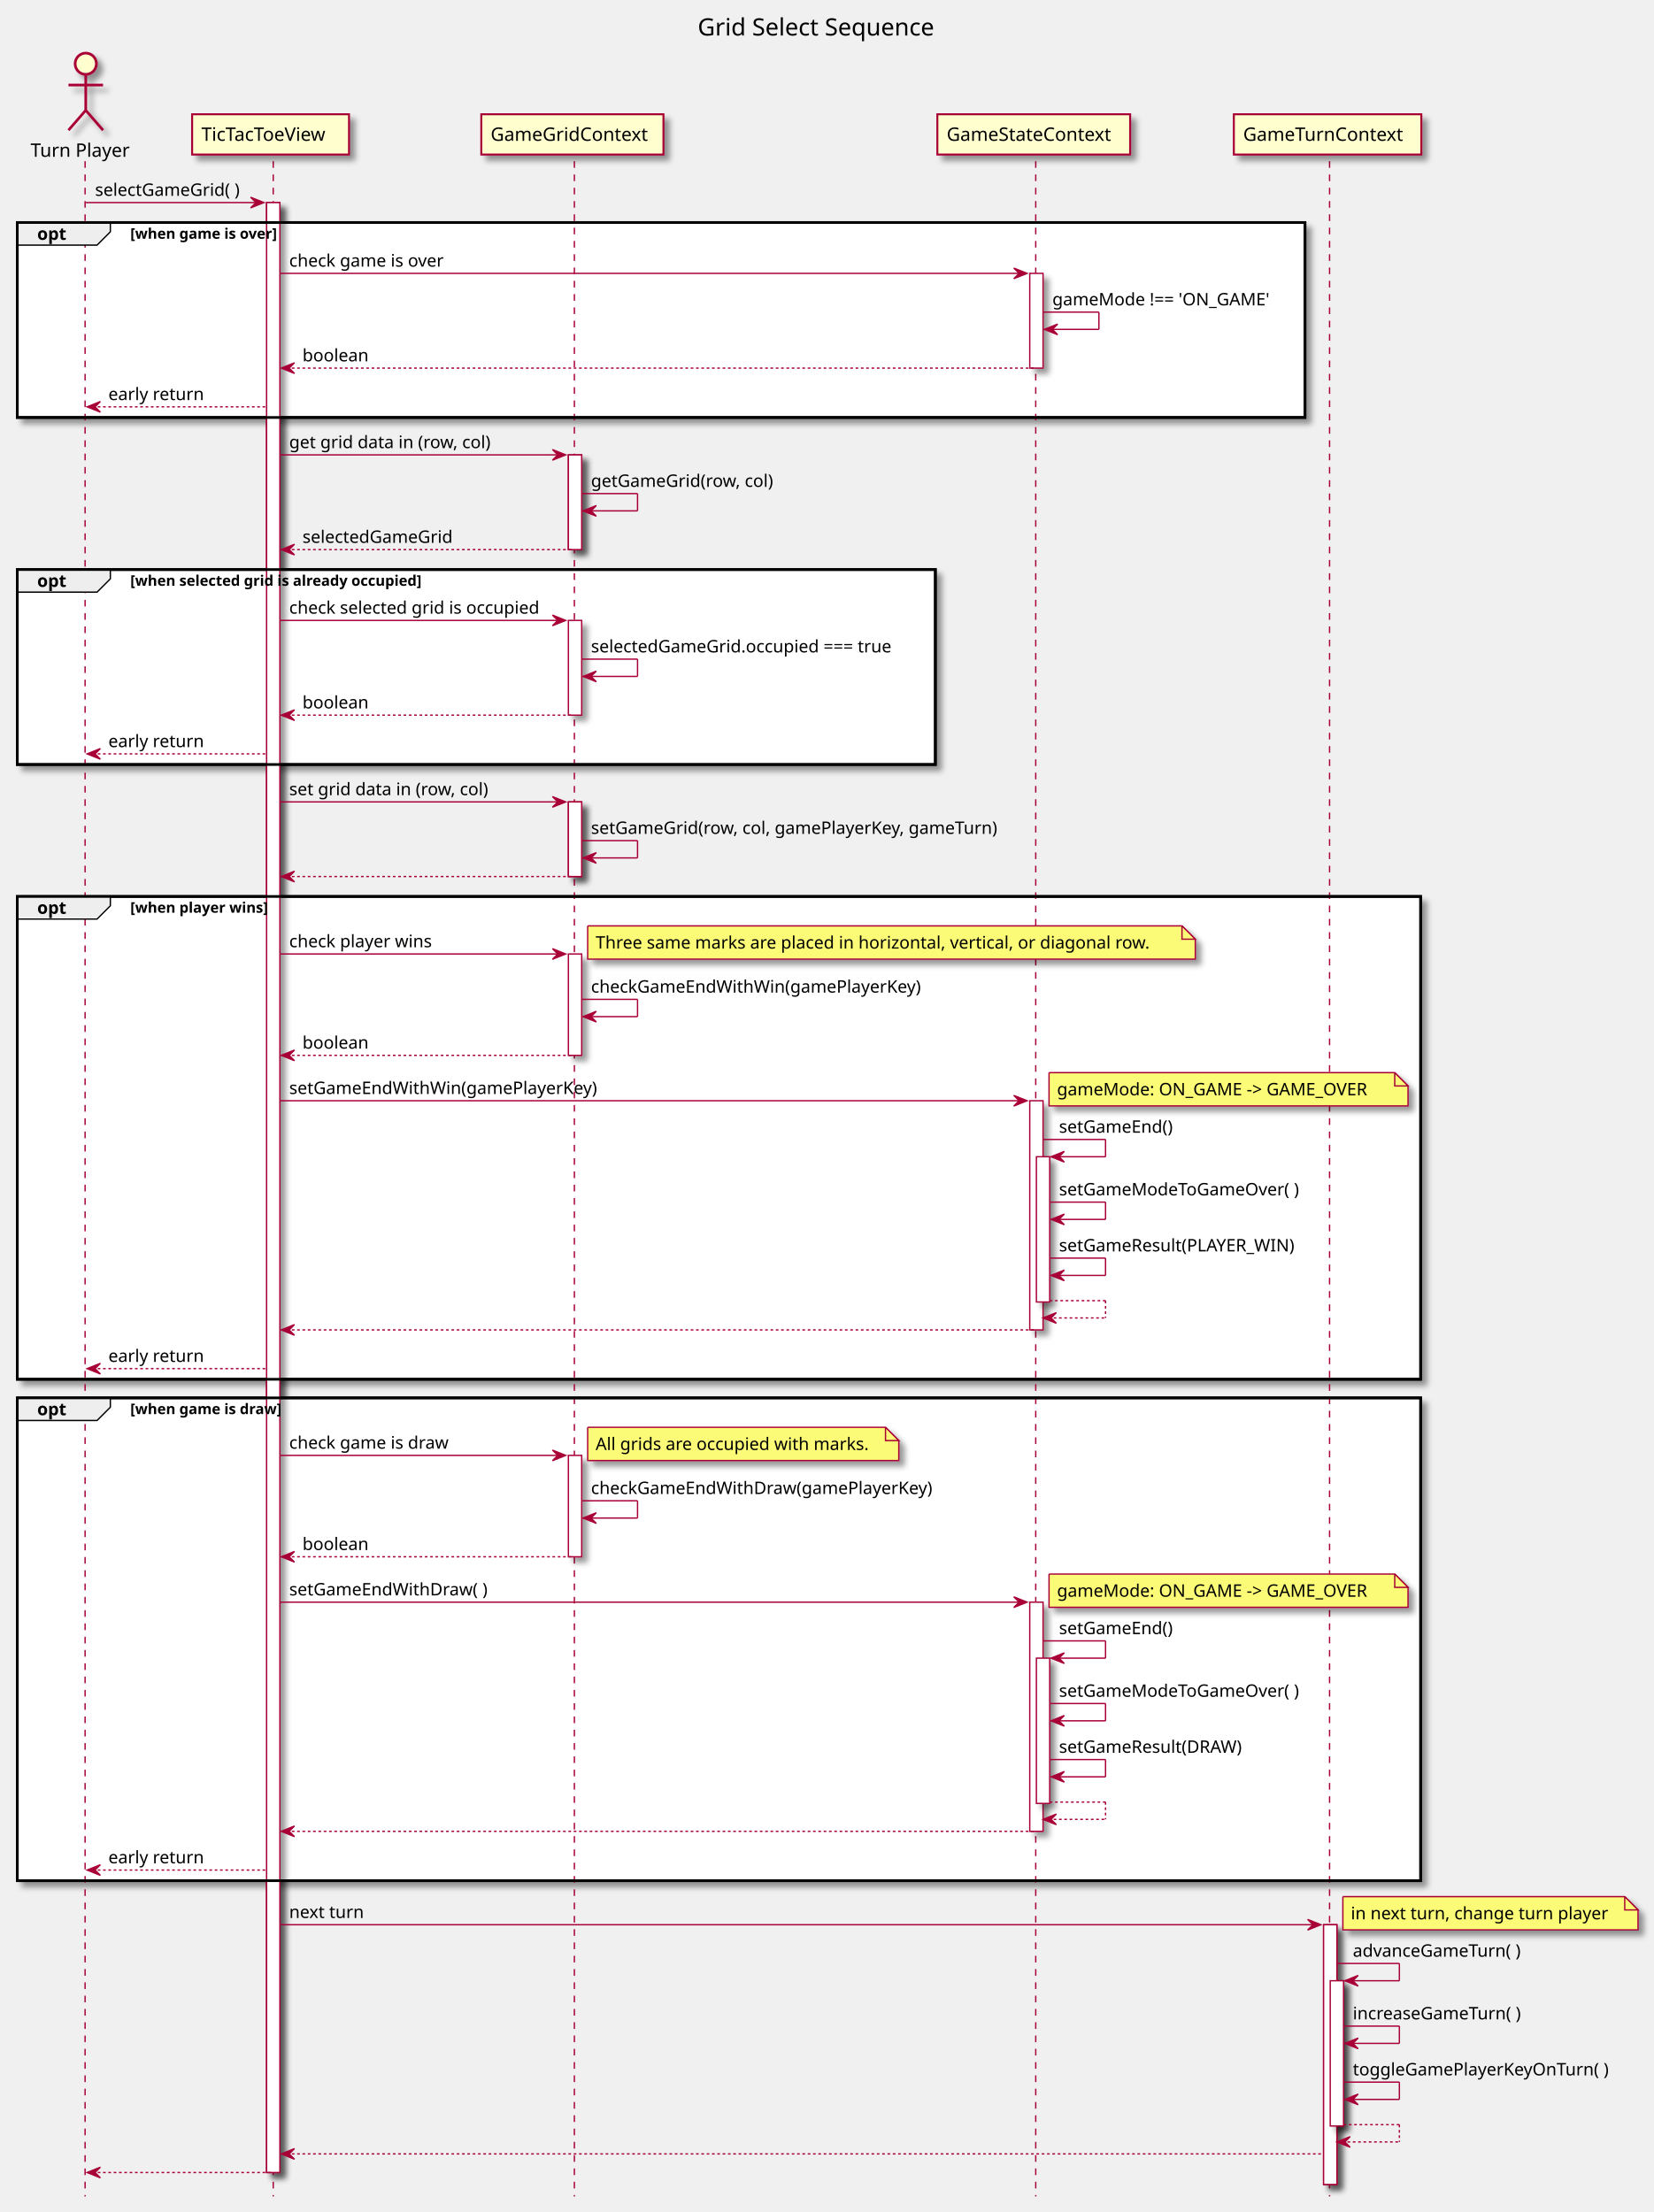
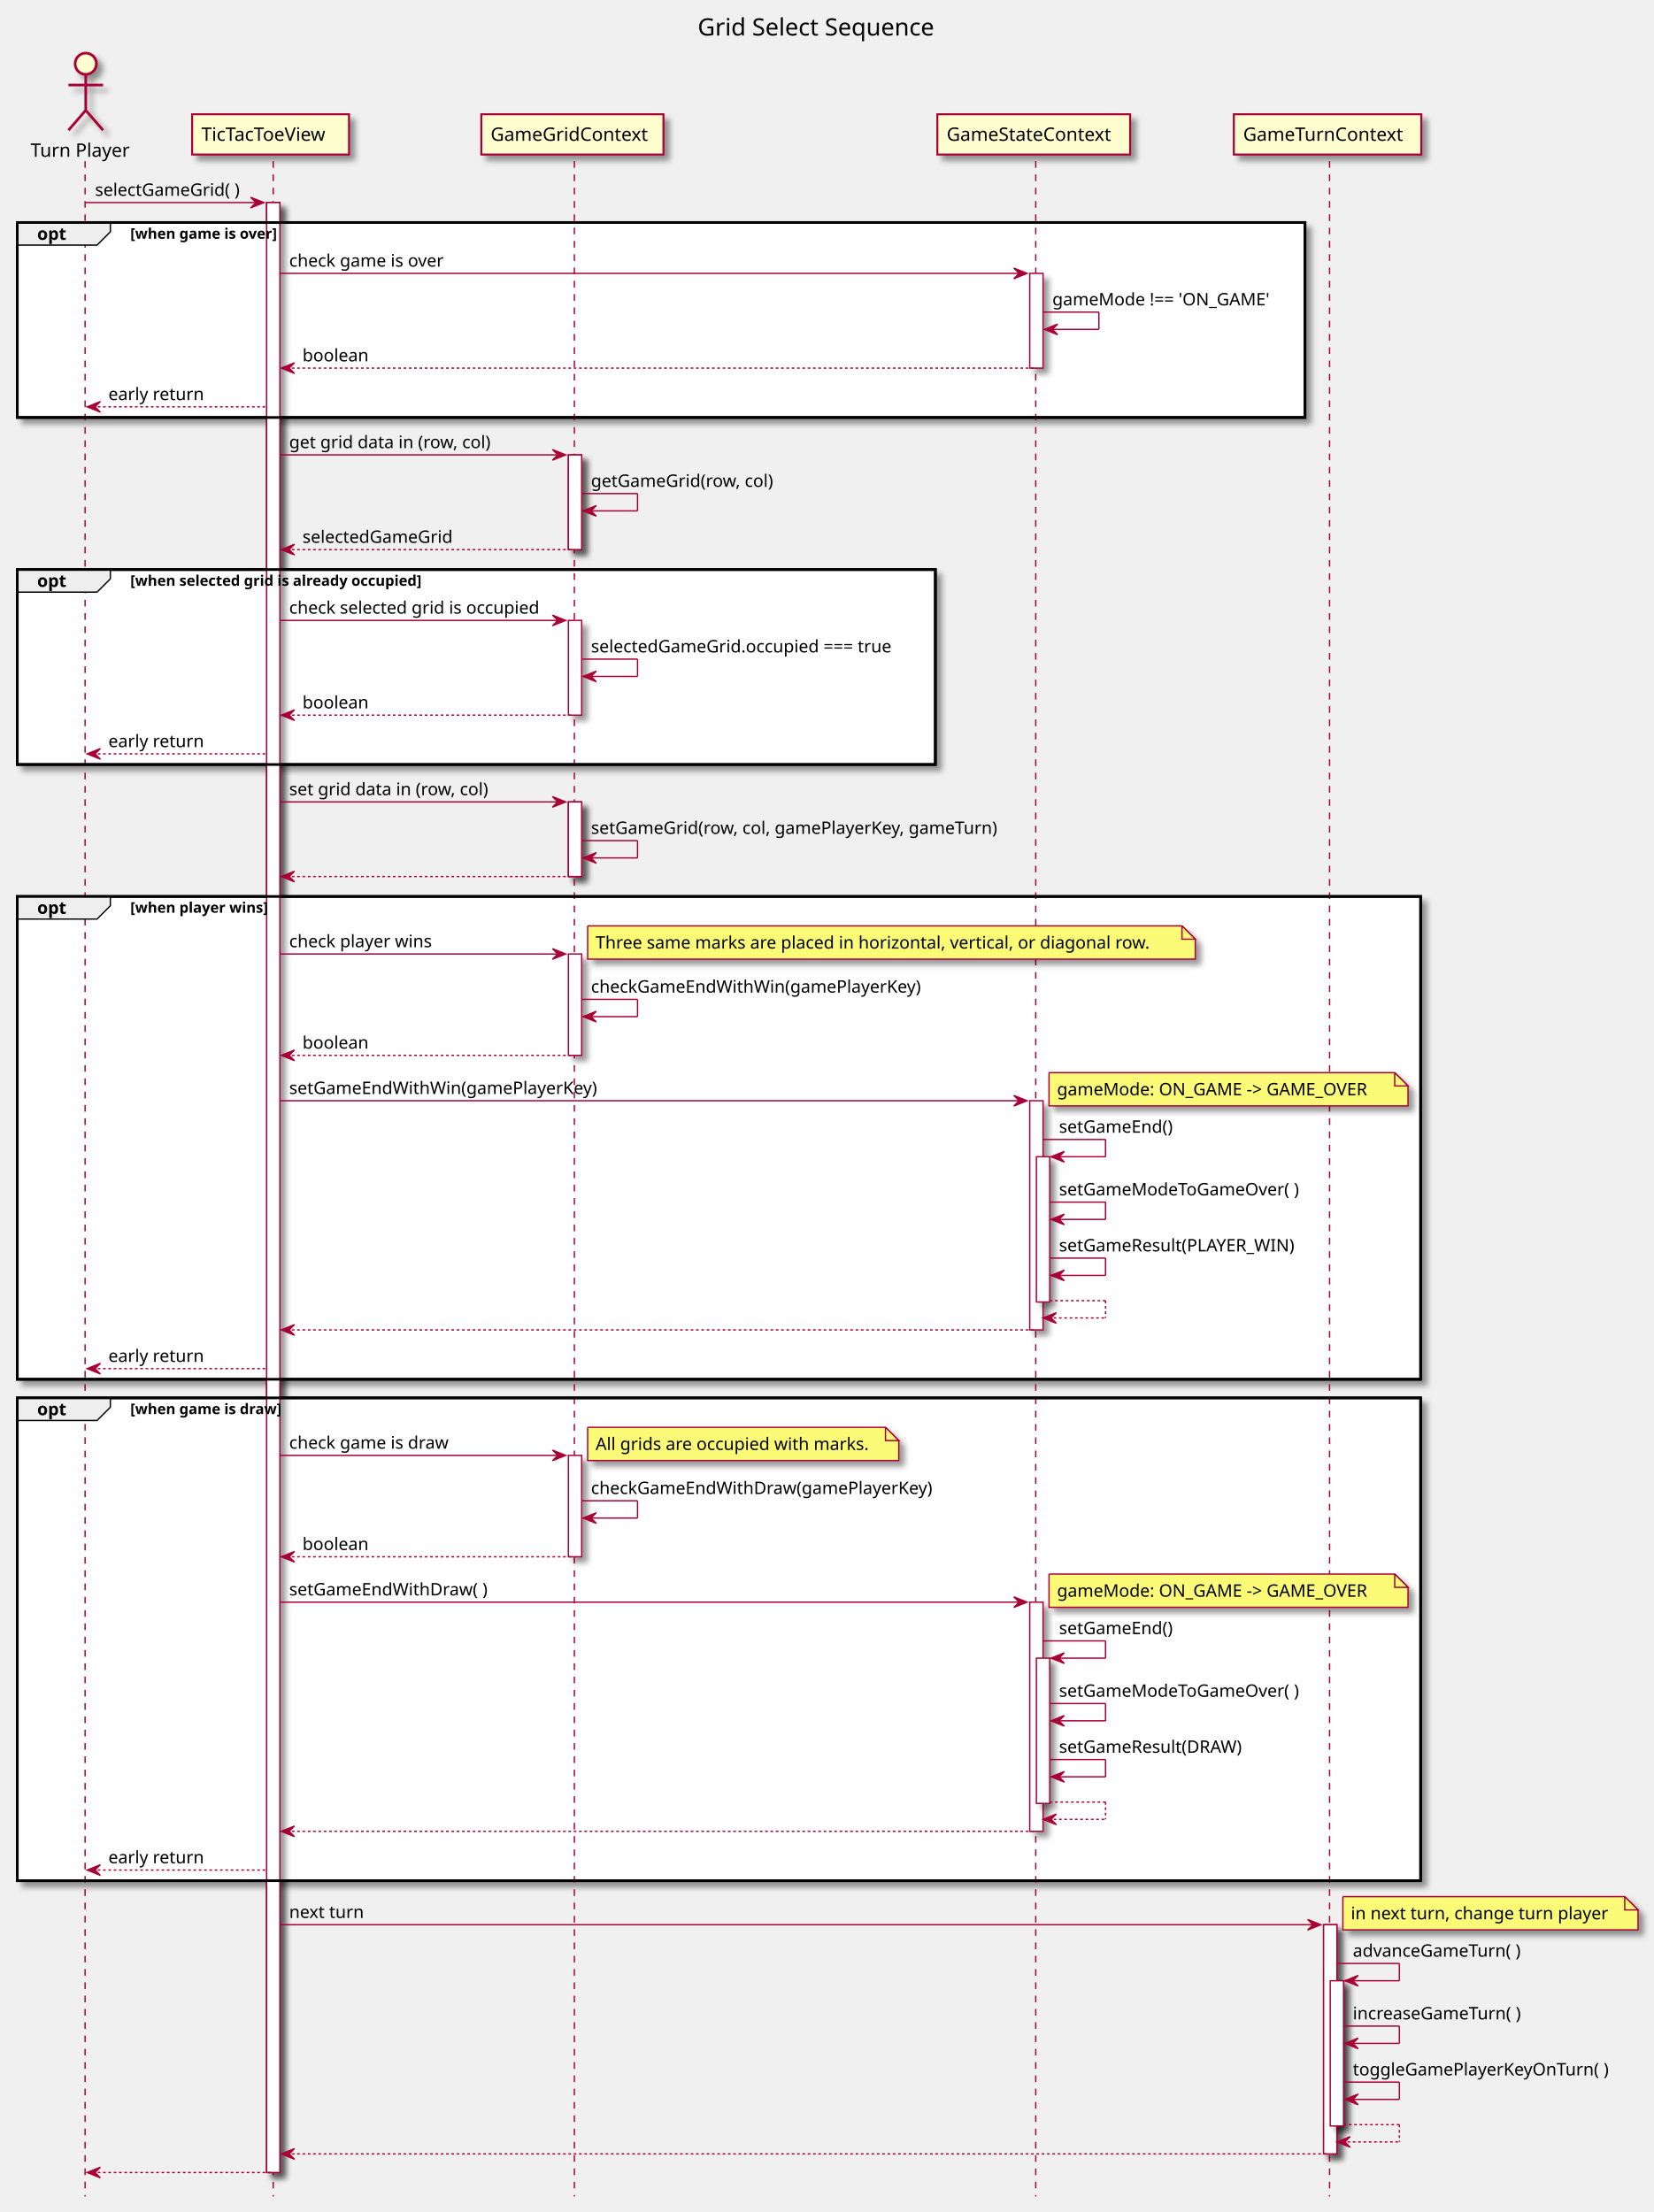
<svg xmlns="http://www.w3.org/2000/svg" contentScriptType="application/ecmascript" contentStyleType="text/css" height="1664px" preserveAspectRatio="none" style="width:1244px;height:1664px;" version="1.1" viewBox="0 0 1244 1664" width="1244px" zoomAndPan="magnify">
  <defs>
-     <filter height="300%" id="f15mbqosbgoz1c" width="300%" x="-1" y="-1">
+     <filter height="300%" id="fq5so5cmmrn0a" width="300%" x="-1" y="-1">
      <feGaussianBlur result="blurOut" stdDeviation="2.0" />
      <feColorMatrix in="blurOut" result="blurOut2" type="matrix" values="0 0 0 0 0 0 0 0 0 0 0 0 0 0 0 0 0 0 .4 0" />
      <feOffset dx="4.0" dy="4.0" in="blurOut2" result="blurOut3" />
      <feBlend in="SourceGraphic" in2="blurOut3" mode="normal" />
    </filter>
  </defs>
  <g>
    <text fill="#000000" font-family="sans-serif" font-size="18" lengthAdjust="spacingAndGlyphs" textLength="190" x="524.75" y="26.708">Grid Select Sequence</text>
-     <rect fill="#FFFFFF" filter="url(#f15mbqosbgoz1c)" height="1481.914" style="stroke: #A80036; stroke-width: 1.0;" width="10" x="200.5" y="152.383" />
-     <rect fill="#FFFFFF" filter="url(#f15mbqosbgoz1c)" height="71.266" style="stroke: #A80036; stroke-width: 1.0;" width="10" x="427.5" y="342.18" />
-     <rect fill="#FFFFFF" filter="url(#f15mbqosbgoz1c)" height="71.266" style="stroke: #A80036; stroke-width: 1.0;" width="10" x="427.5" y="466.711" />
-     <rect fill="#FFFFFF" filter="url(#f15mbqosbgoz1c)" height="56.133" style="stroke: #A80036; stroke-width: 1.0;" width="10" x="427.5" y="603.242" />
-     <rect fill="#FFFFFF" filter="url(#f15mbqosbgoz1c)" height="76.266" style="stroke: #A80036; stroke-width: 1.0;" width="10" x="427.5" y="717.641" />
-     <rect fill="#FFFFFF" filter="url(#f15mbqosbgoz1c)" height="76.266" style="stroke: #A80036; stroke-width: 1.0;" width="10" x="427.5" y="1094.836" />
-     <rect fill="#FFFFFF" filter="url(#f15mbqosbgoz1c)" height="71.266" style="stroke: #A80036; stroke-width: 1.0;" width="10" x="774.5" y="205.648" />
-     <rect fill="#FFFFFF" filter="url(#f15mbqosbgoz1c)" height="172.398" style="stroke: #A80036; stroke-width: 1.0;" width="10" x="774.5" y="828.039" />
-     <rect fill="#FFFFFF" filter="url(#f15mbqosbgoz1c)" height="109.266" style="stroke: #A80036; stroke-width: 1.0;" width="10" x="779.5" y="870.172" />
-     <rect fill="#FFFFFF" filter="url(#f15mbqosbgoz1c)" height="172.398" style="stroke: #A80036; stroke-width: 1.0;" width="10" x="774.5" y="1205.234" />
-     <rect fill="#FFFFFF" filter="url(#f15mbqosbgoz1c)" height="109.266" style="stroke: #A80036; stroke-width: 1.0;" width="10" x="779.5" y="1247.367" />
-     <rect fill="#FFFFFF" filter="url(#f15mbqosbgoz1c)" height="195.398" style="stroke: #A80036; stroke-width: 1.0;" width="10" x="995.5" y="1447.898" />
-     <rect fill="#FFFFFF" filter="url(#f15mbqosbgoz1c)" height="109.266" style="stroke: #A80036; stroke-width: 1.0;" width="10" x="1000.5" y="1490.031" />
-     <rect fill="#FFFFFF" filter="url(#f15mbqosbgoz1c)" height="146.664" style="stroke: #000000; stroke-width: 2.0;" width="968.5" x="13" y="167.383" />
-     <rect fill="#FFFFFF" filter="url(#f15mbqosbgoz1c)" height="146.664" style="stroke: #000000; stroke-width: 2.0;" width="690.5" x="13" y="428.445" />
-     <rect fill="#FFFFFF" filter="url(#f15mbqosbgoz1c)" height="363.195" style="stroke: #000000; stroke-width: 2.0;" width="1055.5" x="13" y="674.375" />
-     <rect fill="#FFFFFF" filter="url(#f15mbqosbgoz1c)" height="363.195" style="stroke: #000000; stroke-width: 2.0;" width="1055.5" x="13" y="1051.57" />
+     <rect fill="#FFFFFF" filter="url(#fq5so5cmmrn0a)" height="1481.914" style="stroke: #A80036; stroke-width: 1.0;" width="10" x="200.5" y="152.383" />
+     <rect fill="#FFFFFF" filter="url(#fq5so5cmmrn0a)" height="71.266" style="stroke: #A80036; stroke-width: 1.0;" width="10" x="427.5" y="342.18" />
+     <rect fill="#FFFFFF" filter="url(#fq5so5cmmrn0a)" height="71.266" style="stroke: #A80036; stroke-width: 1.0;" width="10" x="427.5" y="466.711" />
+     <rect fill="#FFFFFF" filter="url(#fq5so5cmmrn0a)" height="56.133" style="stroke: #A80036; stroke-width: 1.0;" width="10" x="427.5" y="603.242" />
+     <rect fill="#FFFFFF" filter="url(#fq5so5cmmrn0a)" height="76.266" style="stroke: #A80036; stroke-width: 1.0;" width="10" x="427.5" y="717.641" />
+     <rect fill="#FFFFFF" filter="url(#fq5so5cmmrn0a)" height="76.266" style="stroke: #A80036; stroke-width: 1.0;" width="10" x="427.5" y="1094.836" />
+     <rect fill="#FFFFFF" filter="url(#fq5so5cmmrn0a)" height="71.266" style="stroke: #A80036; stroke-width: 1.0;" width="10" x="774.5" y="205.648" />
+     <rect fill="#FFFFFF" filter="url(#fq5so5cmmrn0a)" height="172.398" style="stroke: #A80036; stroke-width: 1.0;" width="10" x="774.5" y="828.039" />
+     <rect fill="#FFFFFF" filter="url(#fq5so5cmmrn0a)" height="109.266" style="stroke: #A80036; stroke-width: 1.0;" width="10" x="779.5" y="870.172" />
+     <rect fill="#FFFFFF" filter="url(#fq5so5cmmrn0a)" height="172.398" style="stroke: #A80036; stroke-width: 1.0;" width="10" x="774.5" y="1205.234" />
+     <rect fill="#FFFFFF" filter="url(#fq5so5cmmrn0a)" height="109.266" style="stroke: #A80036; stroke-width: 1.0;" width="10" x="779.5" y="1247.367" />
+     <rect fill="#FFFFFF" filter="url(#fq5so5cmmrn0a)" height="172.398" style="stroke: #A80036; stroke-width: 1.0;" width="10" x="995.5" y="1447.898" />
+     <rect fill="#FFFFFF" filter="url(#fq5so5cmmrn0a)" height="109.266" style="stroke: #A80036; stroke-width: 1.0;" width="10" x="1000.5" y="1490.031" />
+     <rect fill="#FFFFFF" filter="url(#fq5so5cmmrn0a)" height="146.664" style="stroke: #000000; stroke-width: 2.0;" width="968.5" x="13" y="167.383" />
+     <rect fill="#FFFFFF" filter="url(#fq5so5cmmrn0a)" height="146.664" style="stroke: #000000; stroke-width: 2.0;" width="690.5" x="13" y="428.445" />
+     <rect fill="#FFFFFF" filter="url(#fq5so5cmmrn0a)" height="363.195" style="stroke: #000000; stroke-width: 2.0;" width="1055.5" x="13" y="674.375" />
+     <rect fill="#FFFFFF" filter="url(#fq5so5cmmrn0a)" height="363.195" style="stroke: #000000; stroke-width: 2.0;" width="1055.5" x="13" y="1051.57" />
    <line style="stroke: #A80036; stroke-width: 1.0; stroke-dasharray: 5.0,5.0;" x1="64" x2="64" y1="121.25" y2="1652.297" />
    <line style="stroke: #A80036; stroke-width: 1.0; stroke-dasharray: 5.0,5.0;" x1="205.5" x2="205.5" y1="121.25" y2="1652.297" />
    <line style="stroke: #A80036; stroke-width: 1.0; stroke-dasharray: 5.0,5.0;" x1="432" x2="432" y1="121.25" y2="1652.297" />
    <line style="stroke: #A80036; stroke-width: 1.0; stroke-dasharray: 5.0,5.0;" x1="779" x2="779" y1="121.25" y2="1652.297" />
    <line style="stroke: #A80036; stroke-width: 1.0; stroke-dasharray: 5.0,5.0;" x1="1000" x2="1000" y1="121.25" y2="1652.297" />
    <text fill="#000000" font-family="sans-serif" font-size="14" lengthAdjust="spacingAndGlyphs" textLength="77" x="23" y="117.948">Turn Player</text>
-     <ellipse cx="64.5" cy="47.953" fill="#FEFECE" filter="url(#f15mbqosbgoz1c)" rx="8" ry="8" style="stroke: #A80036; stroke-width: 2.0;" />
-     <path d="M64.5,55.953 L64.5,82.953 M51.5,63.953 L77.5,63.953 M64.5,82.953 L51.5,97.953 M64.5,82.953 L77.5,97.953 " fill="none" filter="url(#f15mbqosbgoz1c)" style="stroke: #A80036; stroke-width: 2.0;" />
-     <rect fill="#FEFECE" filter="url(#f15mbqosbgoz1c)" height="30.297" style="stroke: #A80036; stroke-width: 1.5;" width="118" x="144.5" y="85.953" />
+     <ellipse cx="64.5" cy="47.953" fill="#FEFECE" filter="url(#fq5so5cmmrn0a)" rx="8" ry="8" style="stroke: #A80036; stroke-width: 2.0;" />
+     <path d="M64.5,55.953 L64.5,82.953 M51.5,63.953 L77.5,63.953 M64.5,82.953 L51.5,97.953 M64.5,82.953 L77.5,97.953 " fill="none" filter="url(#fq5so5cmmrn0a)" style="stroke: #A80036; stroke-width: 2.0;" />
+     <rect fill="#FEFECE" filter="url(#fq5so5cmmrn0a)" height="30.297" style="stroke: #A80036; stroke-width: 1.5;" width="118" x="144.5" y="85.953" />
    <text fill="#000000" font-family="sans-serif" font-size="14" lengthAdjust="spacingAndGlyphs" textLength="104" x="151.5" y="105.948">TicTacToeView</text>
-     <rect fill="#FEFECE" filter="url(#f15mbqosbgoz1c)" height="30.297" style="stroke: #A80036; stroke-width: 1.5;" width="137" x="362" y="85.953" />
+     <rect fill="#FEFECE" filter="url(#fq5so5cmmrn0a)" height="30.297" style="stroke: #A80036; stroke-width: 1.5;" width="137" x="362" y="85.953" />
    <text fill="#000000" font-family="sans-serif" font-size="14" lengthAdjust="spacingAndGlyphs" textLength="123" x="369" y="105.948">GameGridContext</text>
-     <rect fill="#FEFECE" filter="url(#f15mbqosbgoz1c)" height="30.297" style="stroke: #A80036; stroke-width: 1.5;" width="145" x="705" y="85.953" />
+     <rect fill="#FEFECE" filter="url(#fq5so5cmmrn0a)" height="30.297" style="stroke: #A80036; stroke-width: 1.5;" width="145" x="705" y="85.953" />
    <text fill="#000000" font-family="sans-serif" font-size="14" lengthAdjust="spacingAndGlyphs" textLength="131" x="712" y="105.948">GameStateContext</text>
-     <rect fill="#FEFECE" filter="url(#f15mbqosbgoz1c)" height="30.297" style="stroke: #A80036; stroke-width: 1.5;" width="141" x="928" y="85.953" />
+     <rect fill="#FEFECE" filter="url(#fq5so5cmmrn0a)" height="30.297" style="stroke: #A80036; stroke-width: 1.5;" width="141" x="928" y="85.953" />
    <text fill="#000000" font-family="sans-serif" font-size="14" lengthAdjust="spacingAndGlyphs" textLength="127" x="935" y="105.948">GameTurnContext</text>
-     <rect fill="#FFFFFF" filter="url(#f15mbqosbgoz1c)" height="1481.914" style="stroke: #A80036; stroke-width: 1.0;" width="10" x="200.5" y="152.383" />
-     <rect fill="#FFFFFF" filter="url(#f15mbqosbgoz1c)" height="71.266" style="stroke: #A80036; stroke-width: 1.0;" width="10" x="427.5" y="342.18" />
-     <rect fill="#FFFFFF" filter="url(#f15mbqosbgoz1c)" height="71.266" style="stroke: #A80036; stroke-width: 1.0;" width="10" x="427.5" y="466.711" />
-     <rect fill="#FFFFFF" filter="url(#f15mbqosbgoz1c)" height="56.133" style="stroke: #A80036; stroke-width: 1.0;" width="10" x="427.5" y="603.242" />
-     <rect fill="#FFFFFF" filter="url(#f15mbqosbgoz1c)" height="76.266" style="stroke: #A80036; stroke-width: 1.0;" width="10" x="427.5" y="717.641" />
-     <rect fill="#FFFFFF" filter="url(#f15mbqosbgoz1c)" height="76.266" style="stroke: #A80036; stroke-width: 1.0;" width="10" x="427.5" y="1094.836" />
-     <rect fill="#FFFFFF" filter="url(#f15mbqosbgoz1c)" height="71.266" style="stroke: #A80036; stroke-width: 1.0;" width="10" x="774.5" y="205.648" />
-     <rect fill="#FFFFFF" filter="url(#f15mbqosbgoz1c)" height="172.398" style="stroke: #A80036; stroke-width: 1.0;" width="10" x="774.5" y="828.039" />
-     <rect fill="#FFFFFF" filter="url(#f15mbqosbgoz1c)" height="109.266" style="stroke: #A80036; stroke-width: 1.0;" width="10" x="779.5" y="870.172" />
-     <rect fill="#FFFFFF" filter="url(#f15mbqosbgoz1c)" height="172.398" style="stroke: #A80036; stroke-width: 1.0;" width="10" x="774.5" y="1205.234" />
-     <rect fill="#FFFFFF" filter="url(#f15mbqosbgoz1c)" height="109.266" style="stroke: #A80036; stroke-width: 1.0;" width="10" x="779.5" y="1247.367" />
-     <rect fill="#FFFFFF" filter="url(#f15mbqosbgoz1c)" height="195.398" style="stroke: #A80036; stroke-width: 1.0;" width="10" x="995.5" y="1447.898" />
-     <rect fill="#FFFFFF" filter="url(#f15mbqosbgoz1c)" height="109.266" style="stroke: #A80036; stroke-width: 1.0;" width="10" x="1000.5" y="1490.031" />
+     <rect fill="#FFFFFF" filter="url(#fq5so5cmmrn0a)" height="1481.914" style="stroke: #A80036; stroke-width: 1.0;" width="10" x="200.5" y="152.383" />
+     <rect fill="#FFFFFF" filter="url(#fq5so5cmmrn0a)" height="71.266" style="stroke: #A80036; stroke-width: 1.0;" width="10" x="427.5" y="342.18" />
+     <rect fill="#FFFFFF" filter="url(#fq5so5cmmrn0a)" height="71.266" style="stroke: #A80036; stroke-width: 1.0;" width="10" x="427.5" y="466.711" />
+     <rect fill="#FFFFFF" filter="url(#fq5so5cmmrn0a)" height="56.133" style="stroke: #A80036; stroke-width: 1.0;" width="10" x="427.5" y="603.242" />
+     <rect fill="#FFFFFF" filter="url(#fq5so5cmmrn0a)" height="76.266" style="stroke: #A80036; stroke-width: 1.0;" width="10" x="427.5" y="717.641" />
+     <rect fill="#FFFFFF" filter="url(#fq5so5cmmrn0a)" height="76.266" style="stroke: #A80036; stroke-width: 1.0;" width="10" x="427.5" y="1094.836" />
+     <rect fill="#FFFFFF" filter="url(#fq5so5cmmrn0a)" height="71.266" style="stroke: #A80036; stroke-width: 1.0;" width="10" x="774.5" y="205.648" />
+     <rect fill="#FFFFFF" filter="url(#fq5so5cmmrn0a)" height="172.398" style="stroke: #A80036; stroke-width: 1.0;" width="10" x="774.5" y="828.039" />
+     <rect fill="#FFFFFF" filter="url(#fq5so5cmmrn0a)" height="109.266" style="stroke: #A80036; stroke-width: 1.0;" width="10" x="779.5" y="870.172" />
+     <rect fill="#FFFFFF" filter="url(#fq5so5cmmrn0a)" height="172.398" style="stroke: #A80036; stroke-width: 1.0;" width="10" x="774.5" y="1205.234" />
+     <rect fill="#FFFFFF" filter="url(#fq5so5cmmrn0a)" height="109.266" style="stroke: #A80036; stroke-width: 1.0;" width="10" x="779.5" y="1247.367" />
+     <rect fill="#FFFFFF" filter="url(#fq5so5cmmrn0a)" height="172.398" style="stroke: #A80036; stroke-width: 1.0;" width="10" x="995.5" y="1447.898" />
+     <rect fill="#FFFFFF" filter="url(#fq5so5cmmrn0a)" height="109.266" style="stroke: #A80036; stroke-width: 1.0;" width="10" x="1000.5" y="1490.031" />
    <polygon fill="#A80036" points="188.5,148.383,198.5,152.383,188.5,156.383,192.5,152.383" style="stroke: #A80036; stroke-width: 1.0;" />
    <line style="stroke: #A80036; stroke-width: 1.0;" x1="64.5" x2="194.5" y1="152.383" y2="152.383" />
    <text fill="#000000" font-family="sans-serif" font-size="13" lengthAdjust="spacingAndGlyphs" textLength="117" x="71.5" y="147.317">selectGameGrid( )</text>
    <path d="M13,167.383 L83,167.383 L83,174.383 L73,184.383 L13,184.383 L13,167.383 " fill="#EEEEEE" style="stroke: #000000; stroke-width: 1.0;" />
    <rect fill="none" height="146.664" style="stroke: #000000; stroke-width: 2.0;" width="968.5" x="13" y="167.383" />
    <text fill="#000000" font-family="sans-serif" font-size="13" font-weight="bold" lengthAdjust="spacingAndGlyphs" textLength="25" x="28" y="180.45">opt</text>
    <text fill="#000000" font-family="sans-serif" font-size="11" font-weight="bold" lengthAdjust="spacingAndGlyphs" textLength="131" x="98" y="179.593">[when game is over]</text>
    <polygon fill="#A80036" points="762.5,201.648,772.5,205.648,762.5,209.648,766.5,205.648" style="stroke: #A80036; stroke-width: 1.0;" />
    <line style="stroke: #A80036; stroke-width: 1.0;" x1="210.5" x2="768.5" y1="205.648" y2="205.648" />
    <text fill="#000000" font-family="sans-serif" font-size="13" lengthAdjust="spacingAndGlyphs" textLength="124" x="217.5" y="200.583">check game is over</text>
    <line style="stroke: #A80036; stroke-width: 1.0;" x1="784.5" x2="826.5" y1="234.781" y2="234.781" />
    <line style="stroke: #A80036; stroke-width: 1.0;" x1="826.5" x2="826.5" y1="234.781" y2="247.781" />
    <line style="stroke: #A80036; stroke-width: 1.0;" x1="785.5" x2="826.5" y1="247.781" y2="247.781" />
    <polygon fill="#A80036" points="795.5,243.781,785.5,247.781,795.5,251.781,791.5,247.781" style="stroke: #A80036; stroke-width: 1.0;" />
    <text fill="#000000" font-family="sans-serif" font-size="13" lengthAdjust="spacingAndGlyphs" textLength="178" x="791.5" y="229.715">gameMode !== 'ON_GAME'</text>
    <polygon fill="#A80036" points="221.5,272.914,211.5,276.914,221.5,280.914,217.5,276.914" style="stroke: #A80036; stroke-width: 1.0;" />
    <line style="stroke: #A80036; stroke-width: 1.0; stroke-dasharray: 2.0,2.0;" x1="215.5" x2="778.5" y1="276.914" y2="276.914" />
    <text fill="#000000" font-family="sans-serif" font-size="13" lengthAdjust="spacingAndGlyphs" textLength="51" x="227.5" y="271.848">boolean</text>
    <polygon fill="#A80036" points="75.5,302.047,65.5,306.047,75.5,310.047,71.5,306.047" style="stroke: #A80036; stroke-width: 1.0;" />
    <line style="stroke: #A80036; stroke-width: 1.0; stroke-dasharray: 2.0,2.0;" x1="69.5" x2="199.5" y1="306.047" y2="306.047" />
    <text fill="#000000" font-family="sans-serif" font-size="13" lengthAdjust="spacingAndGlyphs" textLength="74" x="81.5" y="300.981">early return</text>
    <polygon fill="#A80036" points="415.5,338.18,425.5,342.18,415.5,346.18,419.5,342.18" style="stroke: #A80036; stroke-width: 1.0;" />
    <line style="stroke: #A80036; stroke-width: 1.0;" x1="210.5" x2="421.5" y1="342.18" y2="342.18" />
    <text fill="#000000" font-family="sans-serif" font-size="13" lengthAdjust="spacingAndGlyphs" textLength="159" x="217.5" y="337.114">get grid data in (row, col)</text>
    <line style="stroke: #A80036; stroke-width: 1.0;" x1="437.5" x2="479.5" y1="371.312" y2="371.312" />
    <line style="stroke: #A80036; stroke-width: 1.0;" x1="479.5" x2="479.5" y1="371.312" y2="384.312" />
    <line style="stroke: #A80036; stroke-width: 1.0;" x1="438.5" x2="479.5" y1="384.312" y2="384.312" />
    <polygon fill="#A80036" points="448.5,380.312,438.5,384.312,448.5,388.312,444.5,384.312" style="stroke: #A80036; stroke-width: 1.0;" />
    <text fill="#000000" font-family="sans-serif" font-size="13" lengthAdjust="spacingAndGlyphs" textLength="144" x="444.5" y="366.247">getGameGrid(row, col)</text>
    <polygon fill="#A80036" points="221.5,409.445,211.5,413.445,221.5,417.445,217.5,413.445" style="stroke: #A80036; stroke-width: 1.0;" />
    <line style="stroke: #A80036; stroke-width: 1.0; stroke-dasharray: 2.0,2.0;" x1="215.5" x2="431.5" y1="413.445" y2="413.445" />
    <text fill="#000000" font-family="sans-serif" font-size="13" lengthAdjust="spacingAndGlyphs" textLength="119" x="227.5" y="408.379">selectedGameGrid</text>
    <path d="M13,428.445 L83,428.445 L83,435.445 L73,445.445 L13,445.445 L13,428.445 " fill="#EEEEEE" style="stroke: #000000; stroke-width: 1.0;" />
    <rect fill="none" height="146.664" style="stroke: #000000; stroke-width: 2.0;" width="690.5" x="13" y="428.445" />
    <text fill="#000000" font-family="sans-serif" font-size="13" font-weight="bold" lengthAdjust="spacingAndGlyphs" textLength="25" x="28" y="441.512">opt</text>
    <text fill="#000000" font-family="sans-serif" font-size="11" font-weight="bold" lengthAdjust="spacingAndGlyphs" textLength="262" x="98" y="440.656">[when selected grid is already occupied]</text>
    <polygon fill="#A80036" points="415.5,462.711,425.5,466.711,415.5,470.711,419.5,466.711" style="stroke: #A80036; stroke-width: 1.0;" />
    <line style="stroke: #A80036; stroke-width: 1.0;" x1="210.5" x2="421.5" y1="466.711" y2="466.711" />
    <text fill="#000000" font-family="sans-serif" font-size="13" lengthAdjust="spacingAndGlyphs" textLength="198" x="217.5" y="461.645">check selected grid is occupied</text>
    <line style="stroke: #A80036; stroke-width: 1.0;" x1="437.5" x2="479.5" y1="495.844" y2="495.844" />
    <line style="stroke: #A80036; stroke-width: 1.0;" x1="479.5" x2="479.5" y1="495.844" y2="508.844" />
    <line style="stroke: #A80036; stroke-width: 1.0;" x1="438.5" x2="479.5" y1="508.844" y2="508.844" />
    <polygon fill="#A80036" points="448.5,504.844,438.5,508.844,448.5,512.844,444.5,508.844" style="stroke: #A80036; stroke-width: 1.0;" />
    <text fill="#000000" font-family="sans-serif" font-size="13" lengthAdjust="spacingAndGlyphs" textLength="247" x="444.5" y="490.778">selectedGameGrid.occupied === true</text>
    <polygon fill="#A80036" points="221.5,533.977,211.5,537.977,221.5,541.977,217.5,537.977" style="stroke: #A80036; stroke-width: 1.0;" />
    <line style="stroke: #A80036; stroke-width: 1.0; stroke-dasharray: 2.0,2.0;" x1="215.5" x2="431.5" y1="537.977" y2="537.977" />
    <text fill="#000000" font-family="sans-serif" font-size="13" lengthAdjust="spacingAndGlyphs" textLength="51" x="227.5" y="532.911">boolean</text>
    <polygon fill="#A80036" points="75.5,563.109,65.5,567.109,75.5,571.109,71.5,567.109" style="stroke: #A80036; stroke-width: 1.0;" />
    <line style="stroke: #A80036; stroke-width: 1.0; stroke-dasharray: 2.0,2.0;" x1="69.5" x2="199.5" y1="567.109" y2="567.109" />
    <text fill="#000000" font-family="sans-serif" font-size="13" lengthAdjust="spacingAndGlyphs" textLength="74" x="81.5" y="562.043">early return</text>
    <polygon fill="#A80036" points="415.5,599.242,425.5,603.242,415.5,607.242,419.5,603.242" style="stroke: #A80036; stroke-width: 1.0;" />
    <line style="stroke: #A80036; stroke-width: 1.0;" x1="210.5" x2="421.5" y1="603.242" y2="603.242" />
    <text fill="#000000" font-family="sans-serif" font-size="13" lengthAdjust="spacingAndGlyphs" textLength="158" x="217.5" y="598.176">set grid data in (row, col)</text>
    <line style="stroke: #A80036; stroke-width: 1.0;" x1="437.5" x2="479.5" y1="632.375" y2="632.375" />
    <line style="stroke: #A80036; stroke-width: 1.0;" x1="479.5" x2="479.5" y1="632.375" y2="645.375" />
    <line style="stroke: #A80036; stroke-width: 1.0;" x1="438.5" x2="479.5" y1="645.375" y2="645.375" />
    <polygon fill="#A80036" points="448.5,641.375,438.5,645.375,448.5,649.375,444.5,645.375" style="stroke: #A80036; stroke-width: 1.0;" />
    <text fill="#000000" font-family="sans-serif" font-size="13" lengthAdjust="spacingAndGlyphs" textLength="323" x="444.5" y="627.309">setGameGrid(row, col, gamePlayerKey, gameTurn)</text>
    <polygon fill="#A80036" points="221.5,655.375,211.5,659.375,221.5,663.375,217.5,659.375" style="stroke: #A80036; stroke-width: 1.0;" />
    <line style="stroke: #A80036; stroke-width: 1.0; stroke-dasharray: 2.0,2.0;" x1="215.5" x2="431.5" y1="659.375" y2="659.375" />
    <path d="M13,674.375 L83,674.375 L83,681.375 L73,691.375 L13,691.375 L13,674.375 " fill="#EEEEEE" style="stroke: #000000; stroke-width: 1.0;" />
    <rect fill="none" height="363.195" style="stroke: #000000; stroke-width: 2.0;" width="1055.5" x="13" y="674.375" />
    <text fill="#000000" font-family="sans-serif" font-size="13" font-weight="bold" lengthAdjust="spacingAndGlyphs" textLength="25" x="28" y="687.442">opt</text>
    <text fill="#000000" font-family="sans-serif" font-size="11" font-weight="bold" lengthAdjust="spacingAndGlyphs" textLength="123" x="98" y="686.585">[when player wins]</text>
    <polygon fill="#A80036" points="415.5,713.641,425.5,717.641,415.5,721.641,419.5,717.641" style="stroke: #A80036; stroke-width: 1.0;" />
    <line style="stroke: #A80036; stroke-width: 1.0;" x1="210.5" x2="421.5" y1="717.641" y2="717.641" />
    <text fill="#000000" font-family="sans-serif" font-size="13" lengthAdjust="spacingAndGlyphs" textLength="111" x="217.5" y="712.575">check player wins</text>
-     <path d="M442,696.508 L442,721.508 L899,721.508 L899,706.508 L889,696.508 L442,696.508 " fill="#FBFB77" filter="url(#f15mbqosbgoz1c)" style="stroke: #A80036; stroke-width: 1.0;" />
+     <path d="M442,696.508 L442,721.508 L899,721.508 L899,706.508 L889,696.508 L442,696.508 " fill="#FBFB77" filter="url(#fq5so5cmmrn0a)" style="stroke: #A80036; stroke-width: 1.0;" />
    <path d="M889,696.508 L889,706.508 L899,706.508 L889,696.508 " fill="#FBFB77" style="stroke: #A80036; stroke-width: 1.0;" />
    <text fill="#000000" font-family="sans-serif" font-size="13" lengthAdjust="spacingAndGlyphs" textLength="436" x="448" y="713.575">Three same marks are placed in horizontal, vertical, or diagonal row.</text>
    <line style="stroke: #A80036; stroke-width: 1.0;" x1="437.5" x2="479.5" y1="751.773" y2="751.773" />
    <line style="stroke: #A80036; stroke-width: 1.0;" x1="479.5" x2="479.5" y1="751.773" y2="764.773" />
    <line style="stroke: #A80036; stroke-width: 1.0;" x1="438.5" x2="479.5" y1="764.773" y2="764.773" />
    <polygon fill="#A80036" points="448.5,760.773,438.5,764.773,448.5,768.773,444.5,764.773" style="stroke: #A80036; stroke-width: 1.0;" />
    <text fill="#000000" font-family="sans-serif" font-size="13" lengthAdjust="spacingAndGlyphs" textLength="258" x="444.5" y="746.707">checkGameEndWithWin(gamePlayerKey)</text>
    <polygon fill="#A80036" points="221.5,789.906,211.5,793.906,221.5,797.906,217.5,793.906" style="stroke: #A80036; stroke-width: 1.0;" />
    <line style="stroke: #A80036; stroke-width: 1.0; stroke-dasharray: 2.0,2.0;" x1="215.5" x2="431.5" y1="793.906" y2="793.906" />
    <text fill="#000000" font-family="sans-serif" font-size="13" lengthAdjust="spacingAndGlyphs" textLength="51" x="227.5" y="788.84">boolean</text>
    <polygon fill="#A80036" points="762.5,824.039,772.5,828.039,762.5,832.039,766.5,828.039" style="stroke: #A80036; stroke-width: 1.0;" />
    <line style="stroke: #A80036; stroke-width: 1.0;" x1="210.5" x2="768.5" y1="828.039" y2="828.039" />
    <text fill="#000000" font-family="sans-serif" font-size="13" lengthAdjust="spacingAndGlyphs" textLength="241" x="217.5" y="822.973">setGameEndWithWin(gamePlayerKey)</text>
-     <path d="M789,806.906 L789,831.906 L1059,831.906 L1059,816.906 L1049,806.906 L789,806.906 " fill="#FBFB77" filter="url(#f15mbqosbgoz1c)" style="stroke: #A80036; stroke-width: 1.0;" />
+     <path d="M789,806.906 L789,831.906 L1059,831.906 L1059,816.906 L1049,806.906 L789,806.906 " fill="#FBFB77" filter="url(#fq5so5cmmrn0a)" style="stroke: #A80036; stroke-width: 1.0;" />
    <path d="M1049,806.906 L1049,816.906 L1059,816.906 L1049,806.906 " fill="#FBFB77" style="stroke: #A80036; stroke-width: 1.0;" />
    <text fill="#000000" font-family="sans-serif" font-size="13" lengthAdjust="spacingAndGlyphs" textLength="249" x="795" y="823.973">gameMode: ON_GAME -&gt; GAME_OVER</text>
    <line style="stroke: #A80036; stroke-width: 1.0;" x1="784.5" x2="831.5" y1="857.172" y2="857.172" />
    <line style="stroke: #A80036; stroke-width: 1.0;" x1="831.5" x2="831.5" y1="857.172" y2="870.172" />
    <line style="stroke: #A80036; stroke-width: 1.0;" x1="790.5" x2="831.5" y1="870.172" y2="870.172" />
    <polygon fill="#A80036" points="800.5,866.172,790.5,870.172,800.5,874.172,796.5,870.172" style="stroke: #A80036; stroke-width: 1.0;" />
    <text fill="#000000" font-family="sans-serif" font-size="13" lengthAdjust="spacingAndGlyphs" textLength="93" x="796.5" y="852.106">setGameEnd()</text>
    <line style="stroke: #A80036; stroke-width: 1.0;" x1="789.5" x2="831.5" y1="904.305" y2="904.305" />
    <line style="stroke: #A80036; stroke-width: 1.0;" x1="831.5" x2="831.5" y1="904.305" y2="917.305" />
    <line style="stroke: #A80036; stroke-width: 1.0;" x1="790.5" x2="831.5" y1="917.305" y2="917.305" />
    <polygon fill="#A80036" points="800.5,913.305,790.5,917.305,800.5,921.305,796.5,917.305" style="stroke: #A80036; stroke-width: 1.0;" />
    <text fill="#000000" font-family="sans-serif" font-size="13" lengthAdjust="spacingAndGlyphs" textLength="192" x="796.5" y="899.239">setGameModeToGameOver( )</text>
    <line style="stroke: #A80036; stroke-width: 1.0;" x1="789.5" x2="831.5" y1="946.438" y2="946.438" />
    <line style="stroke: #A80036; stroke-width: 1.0;" x1="831.5" x2="831.5" y1="946.438" y2="959.438" />
    <line style="stroke: #A80036; stroke-width: 1.0;" x1="790.5" x2="831.5" y1="959.438" y2="959.438" />
    <polygon fill="#A80036" points="800.5,955.438,790.5,959.438,800.5,963.438,796.5,959.438" style="stroke: #A80036; stroke-width: 1.0;" />
    <text fill="#000000" font-family="sans-serif" font-size="13" lengthAdjust="spacingAndGlyphs" textLength="186" x="796.5" y="941.372">setGameResult(PLAYER_WIN)</text>
    <line style="stroke: #A80036; stroke-width: 1.0; stroke-dasharray: 2.0,2.0;" x1="789.5" x2="831.5" y1="978.438" y2="978.438" />
    <line style="stroke: #A80036; stroke-width: 1.0; stroke-dasharray: 2.0,2.0;" x1="831.5" x2="831.5" y1="978.438" y2="991.438" />
    <line style="stroke: #A80036; stroke-width: 1.0; stroke-dasharray: 2.0,2.0;" x1="784.5" x2="831.5" y1="991.438" y2="991.438" />
    <polygon fill="#A80036" points="794.5,987.438,784.5,991.438,794.5,995.438,790.5,991.438" style="stroke: #A80036; stroke-width: 1.0;" />
    <polygon fill="#A80036" points="221.5,996.438,211.5,1000.438,221.5,1004.438,217.5,1000.438" style="stroke: #A80036; stroke-width: 1.0;" />
    <line style="stroke: #A80036; stroke-width: 1.0; stroke-dasharray: 2.0,2.0;" x1="215.5" x2="778.5" y1="1000.438" y2="1000.438" />
    <polygon fill="#A80036" points="75.5,1025.57,65.5,1029.57,75.5,1033.57,71.5,1029.57" style="stroke: #A80036; stroke-width: 1.0;" />
    <line style="stroke: #A80036; stroke-width: 1.0; stroke-dasharray: 2.0,2.0;" x1="69.5" x2="199.5" y1="1029.57" y2="1029.57" />
    <text fill="#000000" font-family="sans-serif" font-size="13" lengthAdjust="spacingAndGlyphs" textLength="74" x="81.5" y="1024.504">early return</text>
    <path d="M13,1051.57 L83,1051.57 L83,1058.57 L73,1068.57 L13,1068.57 L13,1051.57 " fill="#EEEEEE" style="stroke: #000000; stroke-width: 1.0;" />
    <rect fill="none" height="363.195" style="stroke: #000000; stroke-width: 2.0;" width="1055.5" x="13" y="1051.57" />
    <text fill="#000000" font-family="sans-serif" font-size="13" font-weight="bold" lengthAdjust="spacingAndGlyphs" textLength="25" x="28" y="1064.637">opt</text>
    <text fill="#000000" font-family="sans-serif" font-size="11" font-weight="bold" lengthAdjust="spacingAndGlyphs" textLength="135" x="98" y="1063.781">[when game is draw]</text>
    <polygon fill="#A80036" points="415.5,1090.836,425.5,1094.836,415.5,1098.836,419.5,1094.836" style="stroke: #A80036; stroke-width: 1.0;" />
    <line style="stroke: #A80036; stroke-width: 1.0;" x1="210.5" x2="421.5" y1="1094.836" y2="1094.836" />
    <text fill="#000000" font-family="sans-serif" font-size="13" lengthAdjust="spacingAndGlyphs" textLength="126" x="217.5" y="1089.77">check game is draw</text>
-     <path d="M442,1073.703 L442,1098.703 L676,1098.703 L676,1083.703 L666,1073.703 L442,1073.703 " fill="#FBFB77" filter="url(#f15mbqosbgoz1c)" style="stroke: #A80036; stroke-width: 1.0;" />
+     <path d="M442,1073.703 L442,1098.703 L676,1098.703 L676,1083.703 L666,1073.703 L442,1073.703 " fill="#FBFB77" filter="url(#fq5so5cmmrn0a)" style="stroke: #A80036; stroke-width: 1.0;" />
    <path d="M666,1073.703 L666,1083.703 L676,1083.703 L666,1073.703 " fill="#FBFB77" style="stroke: #A80036; stroke-width: 1.0;" />
    <text fill="#000000" font-family="sans-serif" font-size="13" lengthAdjust="spacingAndGlyphs" textLength="213" x="448" y="1090.77">All grids are occupied with marks.</text>
    <line style="stroke: #A80036; stroke-width: 1.0;" x1="437.5" x2="479.5" y1="1128.969" y2="1128.969" />
    <line style="stroke: #A80036; stroke-width: 1.0;" x1="479.5" x2="479.5" y1="1128.969" y2="1141.969" />
    <line style="stroke: #A80036; stroke-width: 1.0;" x1="438.5" x2="479.5" y1="1141.969" y2="1141.969" />
    <polygon fill="#A80036" points="448.5,1137.969,438.5,1141.969,448.5,1145.969,444.5,1141.969" style="stroke: #A80036; stroke-width: 1.0;" />
    <text fill="#000000" font-family="sans-serif" font-size="13" lengthAdjust="spacingAndGlyphs" textLength="268" x="444.5" y="1123.903">checkGameEndWithDraw(gamePlayerKey)</text>
    <polygon fill="#A80036" points="221.5,1167.102,211.5,1171.102,221.5,1175.102,217.5,1171.102" style="stroke: #A80036; stroke-width: 1.0;" />
    <line style="stroke: #A80036; stroke-width: 1.0; stroke-dasharray: 2.0,2.0;" x1="215.5" x2="431.5" y1="1171.102" y2="1171.102" />
    <text fill="#000000" font-family="sans-serif" font-size="13" lengthAdjust="spacingAndGlyphs" textLength="51" x="227.5" y="1166.036">boolean</text>
    <polygon fill="#A80036" points="762.5,1201.234,772.5,1205.234,762.5,1209.234,766.5,1205.234" style="stroke: #A80036; stroke-width: 1.0;" />
    <line style="stroke: #A80036; stroke-width: 1.0;" x1="210.5" x2="768.5" y1="1205.234" y2="1205.234" />
    <text fill="#000000" font-family="sans-serif" font-size="13" lengthAdjust="spacingAndGlyphs" textLength="156" x="217.5" y="1200.168">setGameEndWithDraw( )</text>
-     <path d="M789,1184.102 L789,1209.102 L1059,1209.102 L1059,1194.102 L1049,1184.102 L789,1184.102 " fill="#FBFB77" filter="url(#f15mbqosbgoz1c)" style="stroke: #A80036; stroke-width: 1.0;" />
+     <path d="M789,1184.102 L789,1209.102 L1059,1209.102 L1059,1194.102 L1049,1184.102 L789,1184.102 " fill="#FBFB77" filter="url(#fq5so5cmmrn0a)" style="stroke: #A80036; stroke-width: 1.0;" />
    <path d="M1049,1184.102 L1049,1194.102 L1059,1194.102 L1049,1184.102 " fill="#FBFB77" style="stroke: #A80036; stroke-width: 1.0;" />
    <text fill="#000000" font-family="sans-serif" font-size="13" lengthAdjust="spacingAndGlyphs" textLength="249" x="795" y="1201.168">gameMode: ON_GAME -&gt; GAME_OVER</text>
    <line style="stroke: #A80036; stroke-width: 1.0;" x1="784.5" x2="831.5" y1="1234.367" y2="1234.367" />
    <line style="stroke: #A80036; stroke-width: 1.0;" x1="831.5" x2="831.5" y1="1234.367" y2="1247.367" />
    <line style="stroke: #A80036; stroke-width: 1.0;" x1="790.5" x2="831.5" y1="1247.367" y2="1247.367" />
    <polygon fill="#A80036" points="800.5,1243.367,790.5,1247.367,800.5,1251.367,796.5,1247.367" style="stroke: #A80036; stroke-width: 1.0;" />
    <text fill="#000000" font-family="sans-serif" font-size="13" lengthAdjust="spacingAndGlyphs" textLength="93" x="796.5" y="1229.301">setGameEnd()</text>
    <line style="stroke: #A80036; stroke-width: 1.0;" x1="789.5" x2="831.5" y1="1281.5" y2="1281.5" />
    <line style="stroke: #A80036; stroke-width: 1.0;" x1="831.5" x2="831.5" y1="1281.5" y2="1294.5" />
    <line style="stroke: #A80036; stroke-width: 1.0;" x1="790.5" x2="831.5" y1="1294.5" y2="1294.5" />
    <polygon fill="#A80036" points="800.5,1290.5,790.5,1294.5,800.5,1298.5,796.5,1294.5" style="stroke: #A80036; stroke-width: 1.0;" />
    <text fill="#000000" font-family="sans-serif" font-size="13" lengthAdjust="spacingAndGlyphs" textLength="192" x="796.5" y="1276.434">setGameModeToGameOver( )</text>
    <line style="stroke: #A80036; stroke-width: 1.0;" x1="789.5" x2="831.5" y1="1323.633" y2="1323.633" />
    <line style="stroke: #A80036; stroke-width: 1.0;" x1="831.5" x2="831.5" y1="1323.633" y2="1336.633" />
    <line style="stroke: #A80036; stroke-width: 1.0;" x1="790.5" x2="831.5" y1="1336.633" y2="1336.633" />
    <polygon fill="#A80036" points="800.5,1332.633,790.5,1336.633,800.5,1340.633,796.5,1336.633" style="stroke: #A80036; stroke-width: 1.0;" />
    <text fill="#000000" font-family="sans-serif" font-size="13" lengthAdjust="spacingAndGlyphs" textLength="146" x="796.5" y="1318.567">setGameResult(DRAW)</text>
    <line style="stroke: #A80036; stroke-width: 1.0; stroke-dasharray: 2.0,2.0;" x1="789.5" x2="831.5" y1="1355.633" y2="1355.633" />
    <line style="stroke: #A80036; stroke-width: 1.0; stroke-dasharray: 2.0,2.0;" x1="831.5" x2="831.5" y1="1355.633" y2="1368.633" />
    <line style="stroke: #A80036; stroke-width: 1.0; stroke-dasharray: 2.0,2.0;" x1="784.5" x2="831.5" y1="1368.633" y2="1368.633" />
    <polygon fill="#A80036" points="794.5,1364.633,784.5,1368.633,794.5,1372.633,790.5,1368.633" style="stroke: #A80036; stroke-width: 1.0;" />
    <polygon fill="#A80036" points="221.5,1373.633,211.5,1377.633,221.5,1381.633,217.5,1377.633" style="stroke: #A80036; stroke-width: 1.0;" />
    <line style="stroke: #A80036; stroke-width: 1.0; stroke-dasharray: 2.0,2.0;" x1="215.5" x2="778.5" y1="1377.633" y2="1377.633" />
    <polygon fill="#A80036" points="75.5,1402.766,65.5,1406.766,75.5,1410.766,71.5,1406.766" style="stroke: #A80036; stroke-width: 1.0;" />
    <line style="stroke: #A80036; stroke-width: 1.0; stroke-dasharray: 2.0,2.0;" x1="69.5" x2="199.5" y1="1406.766" y2="1406.766" />
    <text fill="#000000" font-family="sans-serif" font-size="13" lengthAdjust="spacingAndGlyphs" textLength="74" x="81.5" y="1401.7">early return</text>
    <polygon fill="#A80036" points="983.5,1443.898,993.5,1447.898,983.5,1451.898,987.5,1447.898" style="stroke: #A80036; stroke-width: 1.0;" />
    <line style="stroke: #A80036; stroke-width: 1.0;" x1="210.5" x2="989.5" y1="1447.898" y2="1447.898" />
    <text fill="#000000" font-family="sans-serif" font-size="13" lengthAdjust="spacingAndGlyphs" textLength="58" x="217.5" y="1442.832">next turn</text>
-     <path d="M1010,1426.766 L1010,1451.766 L1232,1451.766 L1232,1436.766 L1222,1426.766 L1010,1426.766 " fill="#FBFB77" filter="url(#f15mbqosbgoz1c)" style="stroke: #A80036; stroke-width: 1.0;" />
+     <path d="M1010,1426.766 L1010,1451.766 L1232,1451.766 L1232,1436.766 L1222,1426.766 L1010,1426.766 " fill="#FBFB77" filter="url(#fq5so5cmmrn0a)" style="stroke: #A80036; stroke-width: 1.0;" />
    <path d="M1222,1426.766 L1222,1436.766 L1232,1436.766 L1222,1426.766 " fill="#FBFB77" style="stroke: #A80036; stroke-width: 1.0;" />
    <text fill="#000000" font-family="sans-serif" font-size="13" lengthAdjust="spacingAndGlyphs" textLength="201" x="1016" y="1443.832">in next turn, change turn player</text>
    <line style="stroke: #A80036; stroke-width: 1.0;" x1="1005.5" x2="1052.5" y1="1477.031" y2="1477.031" />
    <line style="stroke: #A80036; stroke-width: 1.0;" x1="1052.5" x2="1052.5" y1="1477.031" y2="1490.031" />
    <line style="stroke: #A80036; stroke-width: 1.0;" x1="1011.5" x2="1052.5" y1="1490.031" y2="1490.031" />
    <polygon fill="#A80036" points="1021.5,1486.031,1011.5,1490.031,1021.5,1494.031,1017.5,1490.031" style="stroke: #A80036; stroke-width: 1.0;" />
    <text fill="#000000" font-family="sans-serif" font-size="13" lengthAdjust="spacingAndGlyphs" textLength="135" x="1017.5" y="1471.965">advanceGameTurn( )</text>
    <line style="stroke: #A80036; stroke-width: 1.0;" x1="1010.5" x2="1052.5" y1="1524.164" y2="1524.164" />
    <line style="stroke: #A80036; stroke-width: 1.0;" x1="1052.5" x2="1052.5" y1="1524.164" y2="1537.164" />
    <line style="stroke: #A80036; stroke-width: 1.0;" x1="1011.5" x2="1052.5" y1="1537.164" y2="1537.164" />
    <polygon fill="#A80036" points="1021.5,1533.164,1011.5,1537.164,1021.5,1541.164,1017.5,1537.164" style="stroke: #A80036; stroke-width: 1.0;" />
    <text fill="#000000" font-family="sans-serif" font-size="13" lengthAdjust="spacingAndGlyphs" textLength="135" x="1017.5" y="1519.098">increaseGameTurn( )</text>
    <line style="stroke: #A80036; stroke-width: 1.0;" x1="1010.5" x2="1052.5" y1="1566.297" y2="1566.297" />
    <line style="stroke: #A80036; stroke-width: 1.0;" x1="1052.5" x2="1052.5" y1="1566.297" y2="1579.297" />
    <line style="stroke: #A80036; stroke-width: 1.0;" x1="1011.5" x2="1052.5" y1="1579.297" y2="1579.297" />
    <polygon fill="#A80036" points="1021.5,1575.297,1011.5,1579.297,1021.5,1583.297,1017.5,1579.297" style="stroke: #A80036; stroke-width: 1.0;" />
    <text fill="#000000" font-family="sans-serif" font-size="13" lengthAdjust="spacingAndGlyphs" textLength="201" x="1017.5" y="1561.231">toggleGamePlayerKeyOnTurn( )</text>
    <line style="stroke: #A80036; stroke-width: 1.0; stroke-dasharray: 2.0,2.0;" x1="1010.5" x2="1052.5" y1="1598.297" y2="1598.297" />
    <line style="stroke: #A80036; stroke-width: 1.0; stroke-dasharray: 2.0,2.0;" x1="1052.5" x2="1052.5" y1="1598.297" y2="1611.297" />
    <line style="stroke: #A80036; stroke-width: 1.0; stroke-dasharray: 2.0,2.0;" x1="1005.5" x2="1052.5" y1="1611.297" y2="1611.297" />
    <polygon fill="#A80036" points="1015.5,1607.297,1005.5,1611.297,1015.5,1615.297,1011.5,1611.297" style="stroke: #A80036; stroke-width: 1.0;" />
    <polygon fill="#A80036" points="221.5,1616.297,211.5,1620.297,221.5,1624.297,217.5,1620.297" style="stroke: #A80036; stroke-width: 1.0;" />
-     <line style="stroke: #A80036; stroke-width: 1.0; stroke-dasharray: 2.0,2.0;" x1="215.5" x2="994.5" y1="1620.297" y2="1620.297" />
+     <line style="stroke: #A80036; stroke-width: 1.0; stroke-dasharray: 2.0,2.0;" x1="215.5" x2="999.5" y1="1620.297" y2="1620.297" />
    <polygon fill="#A80036" points="75.5,1630.297,65.5,1634.297,75.5,1638.297,71.5,1634.297" style="stroke: #A80036; stroke-width: 1.0;" />
    <line style="stroke: #A80036; stroke-width: 1.0; stroke-dasharray: 2.0,2.0;" x1="69.5" x2="204.5" y1="1634.297" y2="1634.297" />
  </g>
</svg>
